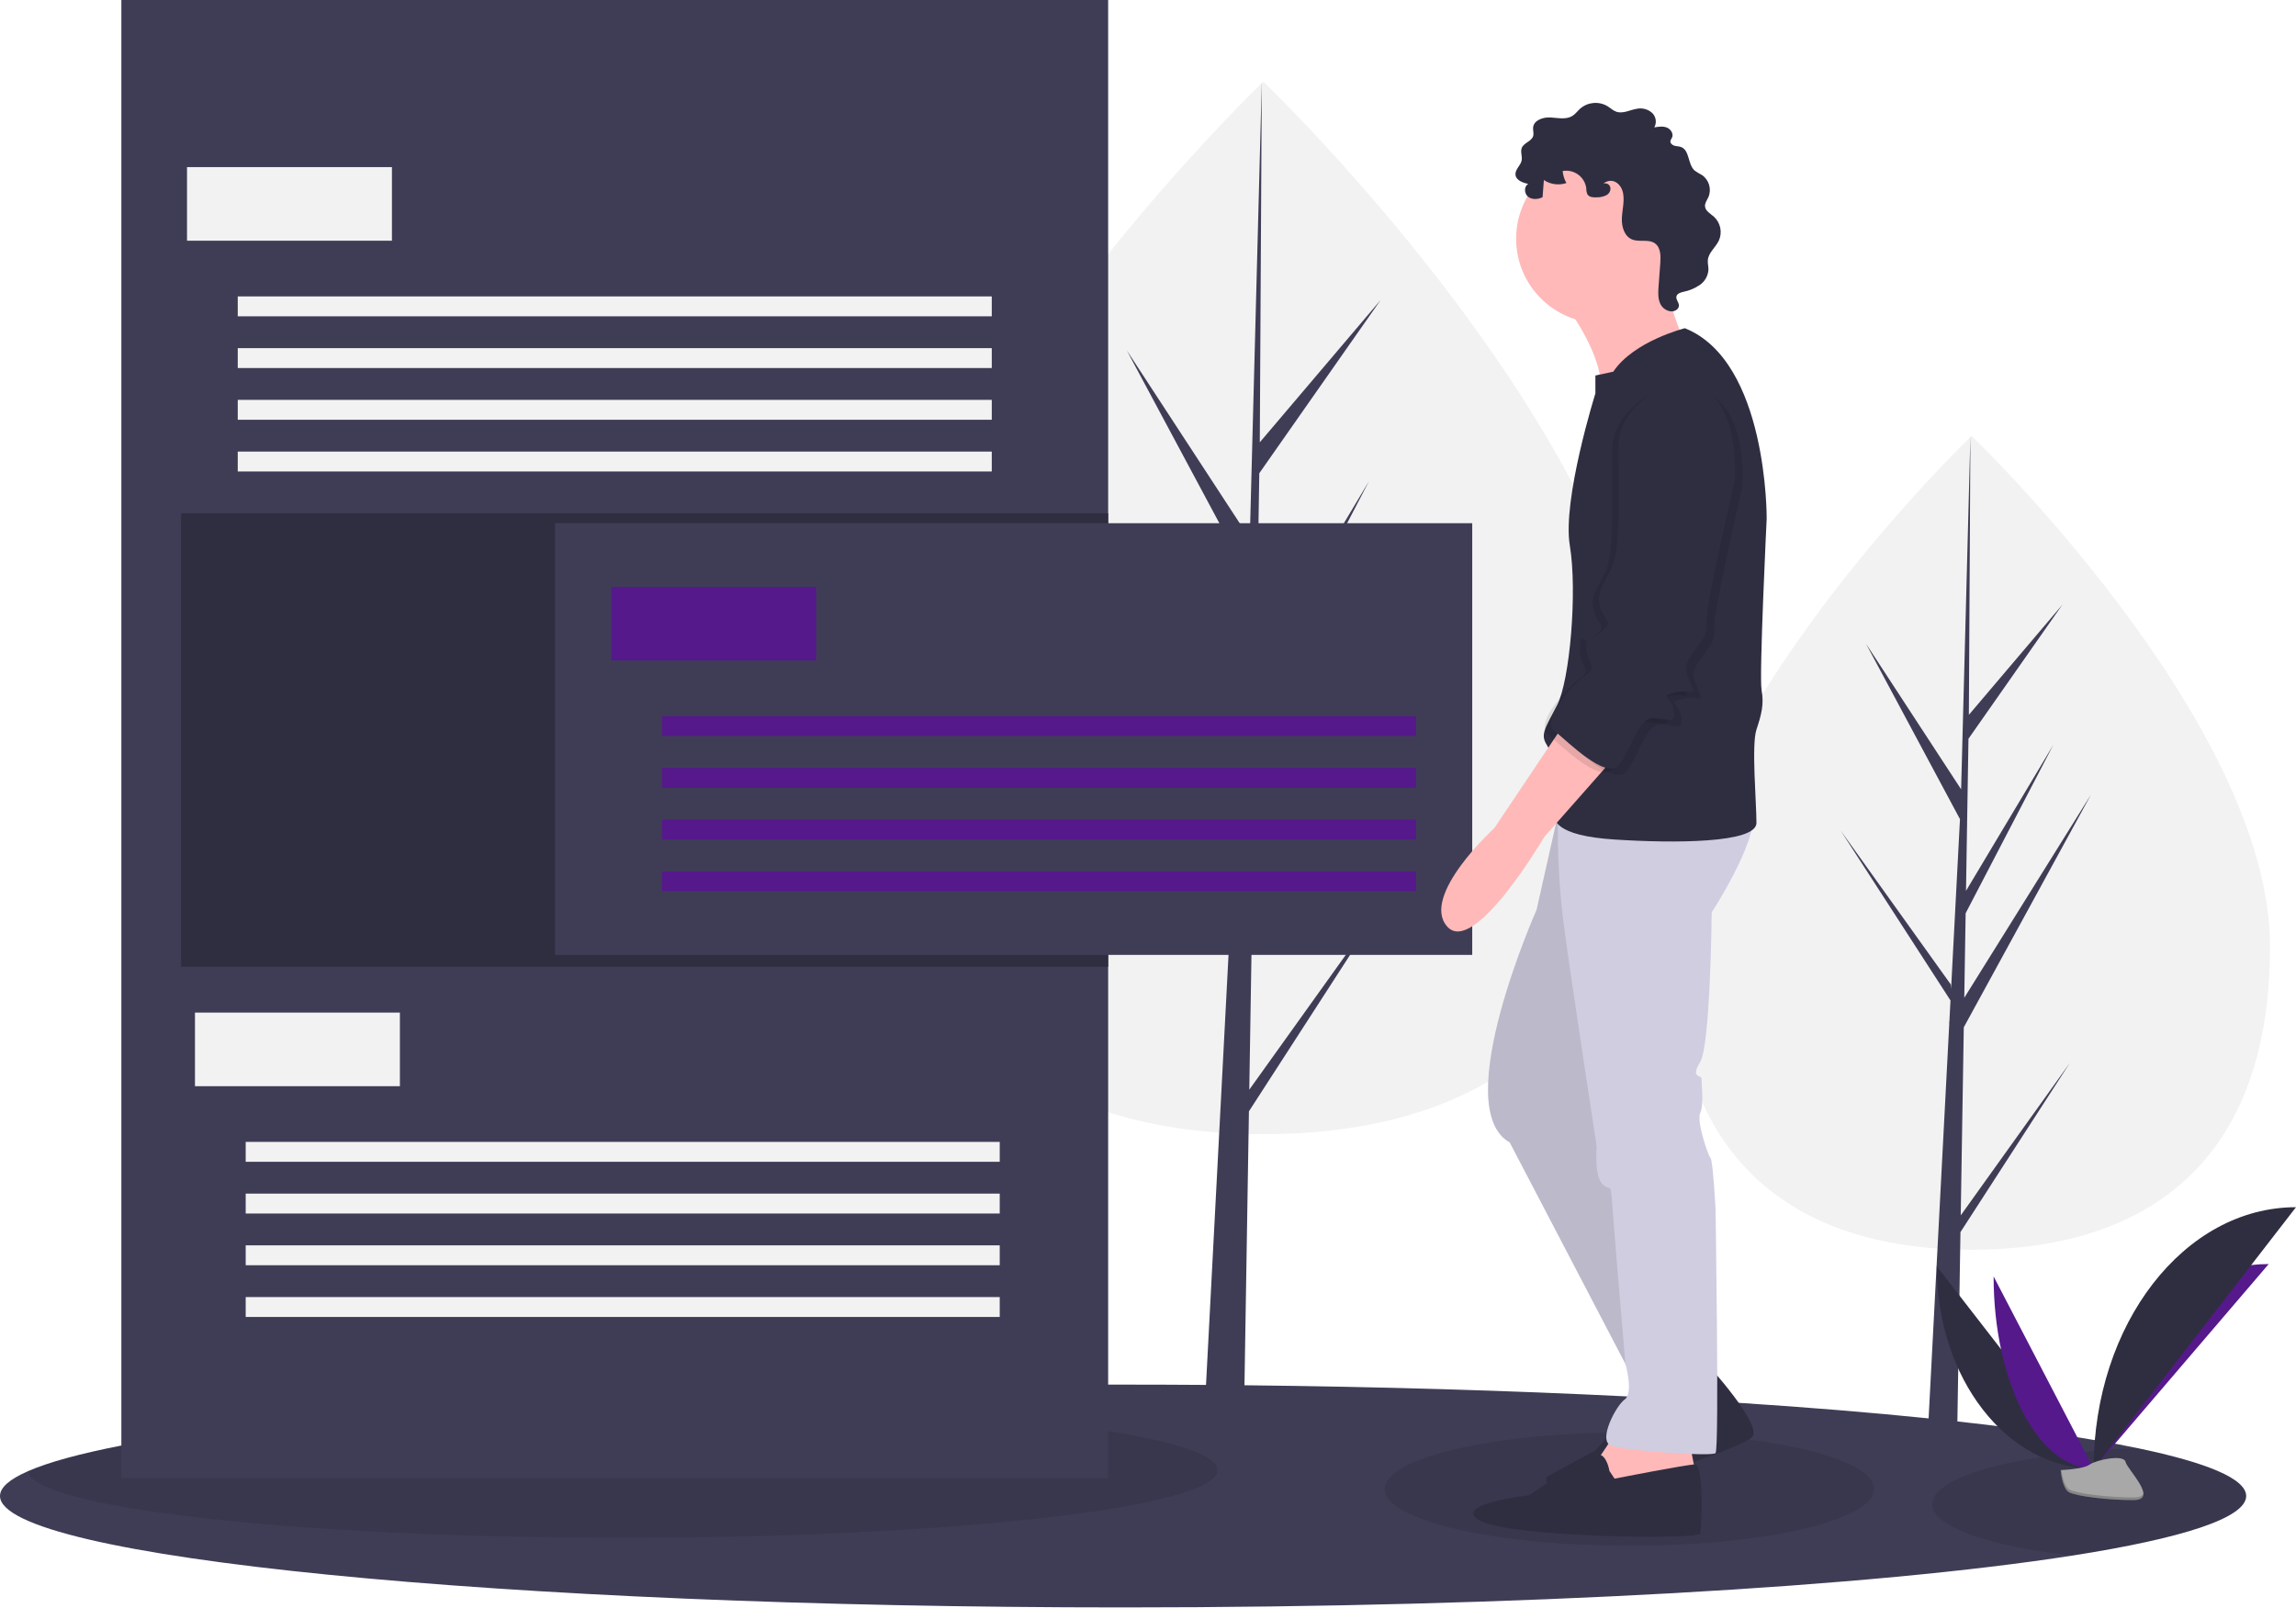
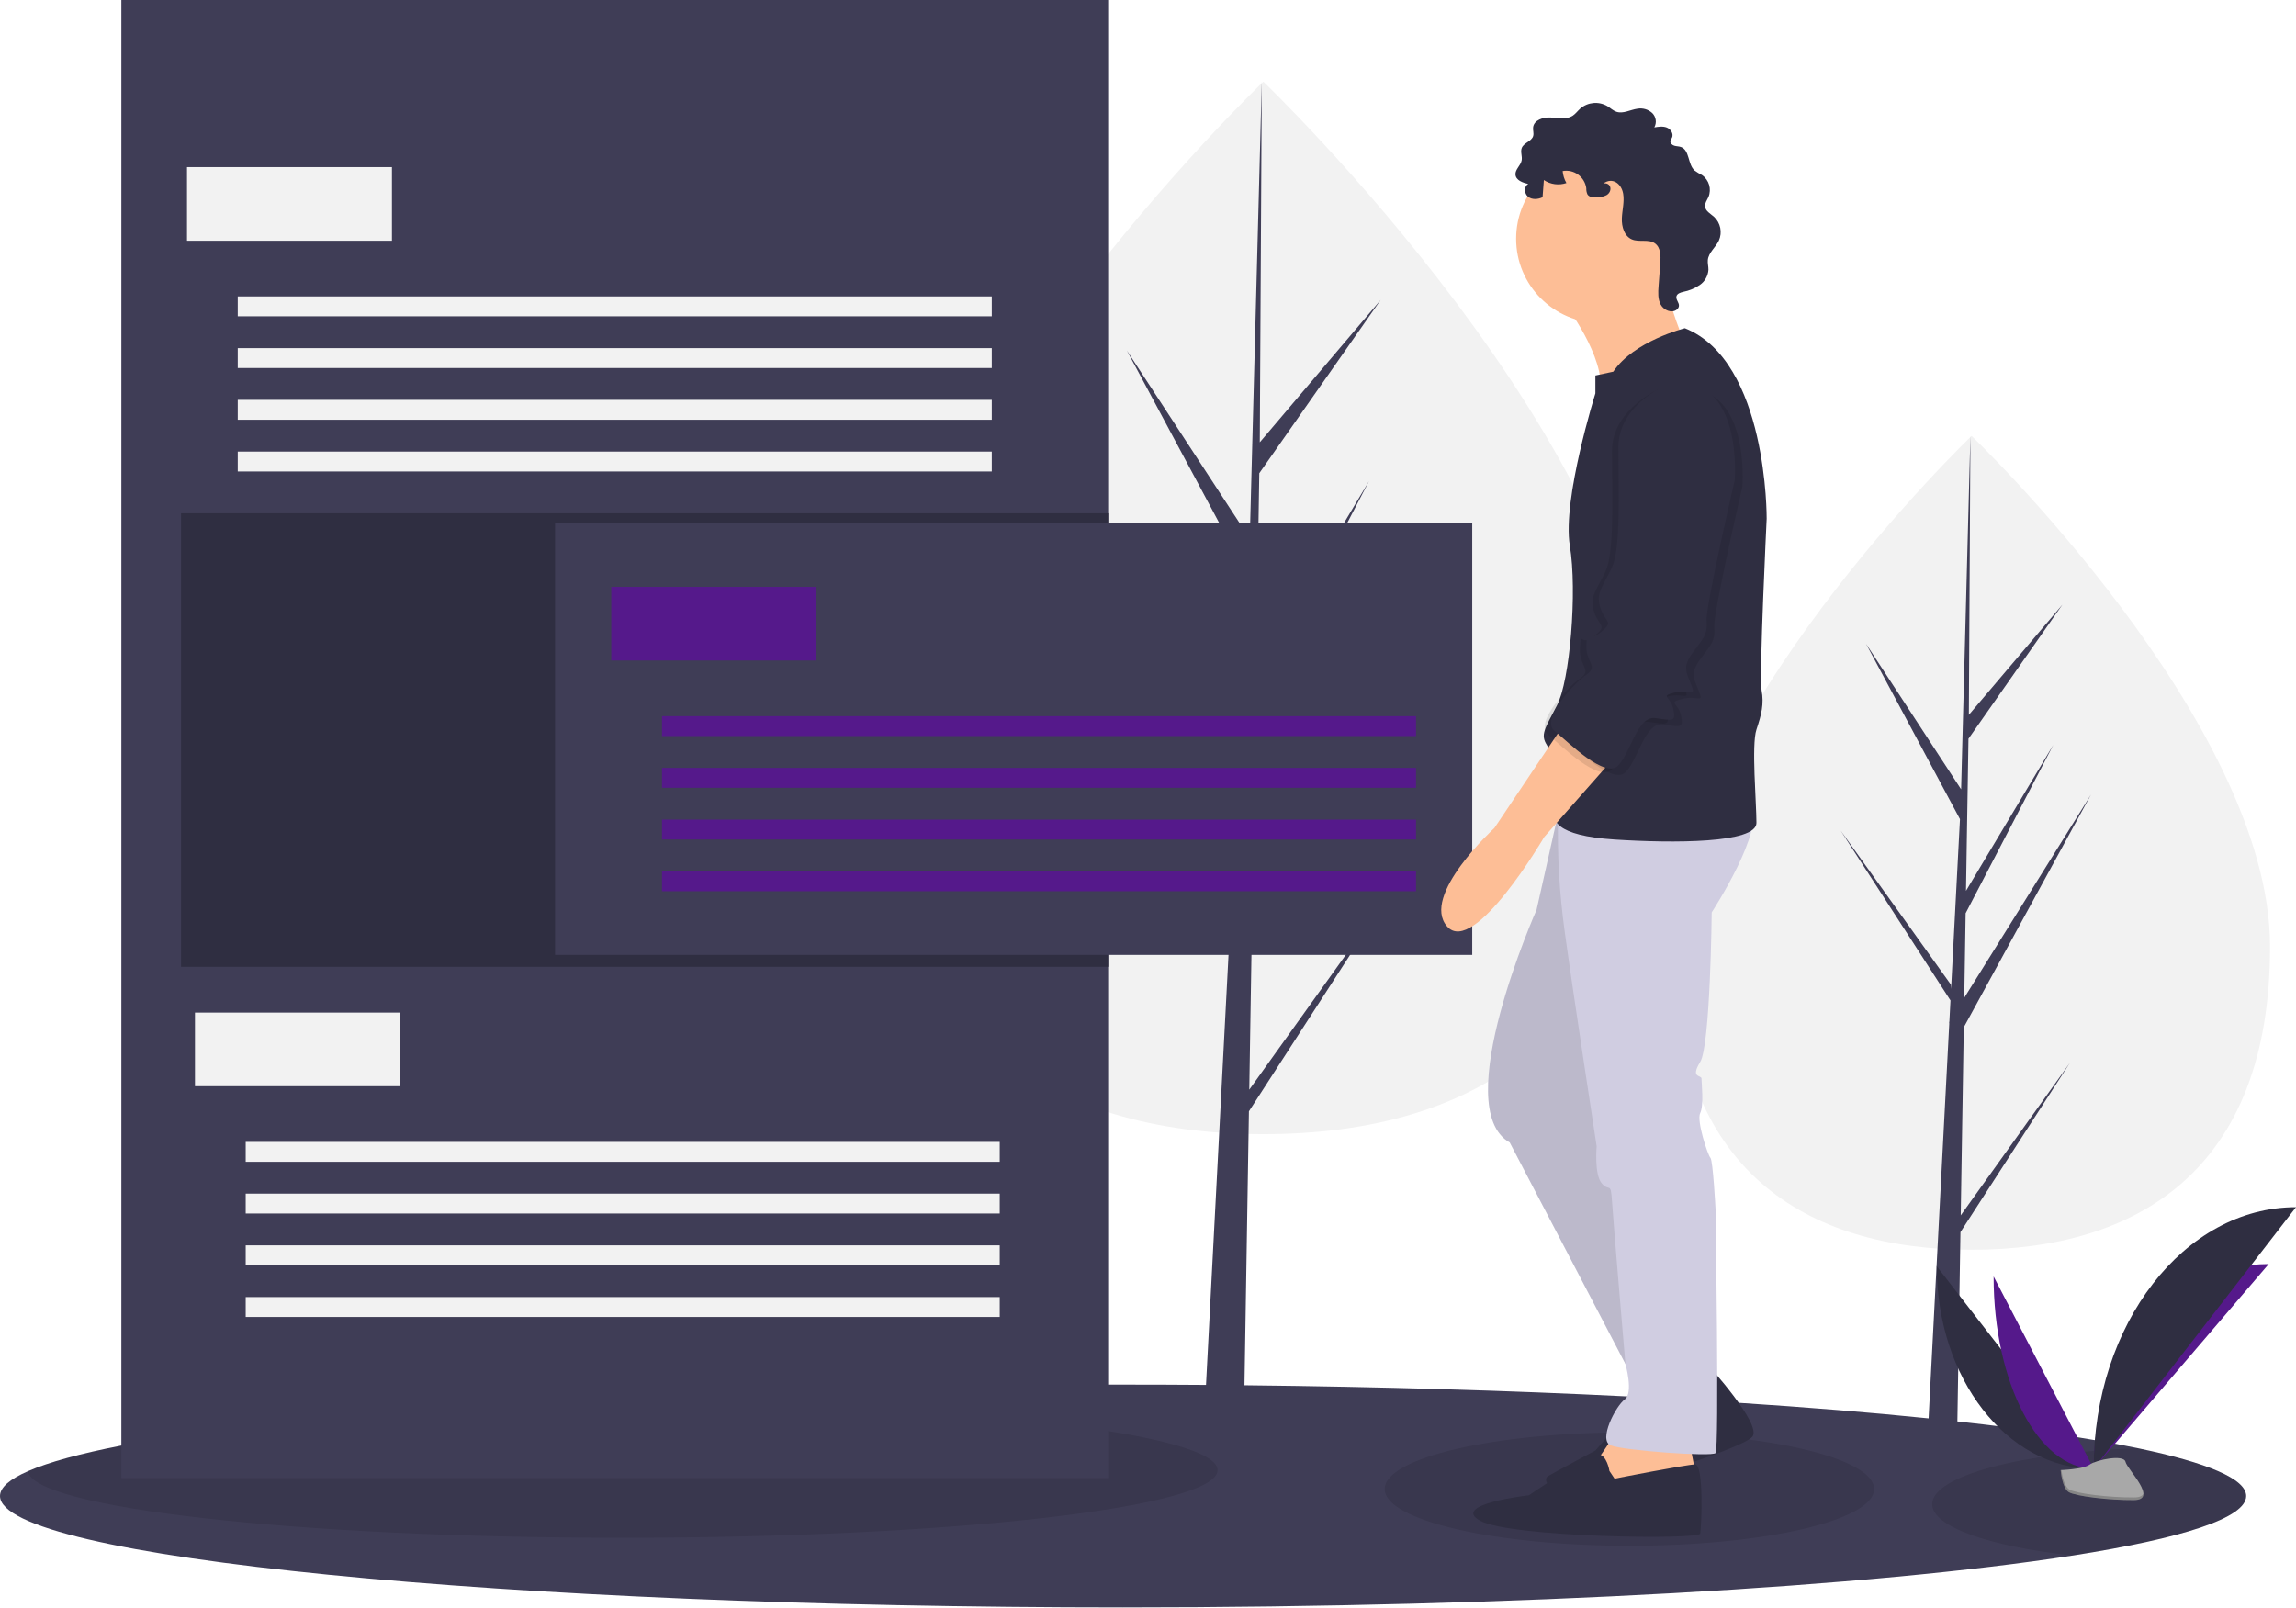
<svg xmlns="http://www.w3.org/2000/svg" id="b4ce20e6-8fe7-43d5-87f7-68602c562594" width="1061" height="742.855" data-name="Layer 1" viewBox="0 0 1061 742.855">
  <path fill="#f2f2f2" d="M1118.5,516.014c0,103.859-61.742,140.122-137.905,140.122S842.689,619.873,842.689,516.014,980.595,280.031,980.595,280.031,1118.5,412.156,1118.5,516.014Z" transform="translate(-69.5 -78.57247)" />
  <polygon fill="#3f3d56" points="906.071 561.677 907.483 474.756 966.262 367.224 907.705 461.121 908.34 422.038 948.85 344.239 908.508 411.696 908.508 411.696 909.649 341.403 953.029 279.466 909.829 330.35 910.543 201.459 906.059 372.087 906.427 365.048 862.323 297.54 905.72 378.561 901.61 457.065 901.488 454.981 850.644 383.939 901.334 462.343 900.82 472.16 900.728 472.308 900.77 473.114 890.344 672.287 904.274 672.287 905.945 569.41 956.511 491.199 906.071 561.677" />
  <path fill="#f2f2f2" d="M831.657,421.486c0,134.324-79.853,181.225-178.358,181.225S474.942,555.81,474.942,421.486s178.358-305.205,178.358-305.205S831.657,287.162,831.657,421.486Z" transform="translate(-69.5 -78.57247)" />
  <polygon fill="#3f3d56" points="577.302 503.591 579.128 391.174 655.149 252.098 579.415 373.539 580.236 322.992 632.629 222.372 580.453 309.615 580.453 309.616 581.93 218.704 638.034 138.598 582.162 204.408 583.085 37.709 577.286 258.389 577.763 249.285 520.722 161.975 576.848 266.761 571.533 368.293 571.375 365.598 505.617 273.717 571.176 375.119 570.511 387.817 570.392 388.008 570.446 389.05 556.962 646.647 574.978 646.647 577.14 513.593 642.538 412.44 577.302 503.591" />
  <path fill="#3f3d56" d="M1107.47,769.938c0,10.11-29.38,19.55-80.14,27.5-91.98,14.42-254.15,23.99-438.85,23.99-286.62,0-518.98-23.05-518.98-51.49,0-3.93,4.46-7.78,12.91-11.46,9.53-4.17,24.15-8.14,43.17-11.85,39.21-7.65,97.14-14.19,167.8-19.05,82.02-5.63,181.21-8.98,288.21-9.11q3.435-.015,6.89-.01,19.335,0,38.33.14,8.925.06,17.77.16c63.02.67,122.66,2.46,176.86,5.16,2.42.12,4.83.25,7.23.37.82.04,1.64.09,2.46.13.22.01.44.02.66.04q15.975.84,31.25,1.79,5.01.3,9.93.63c31.87,2.07,61.29,4.48,87.75,7.19q6.78.69,13.3,1.41c33.48,3.67,61.67,7.84,83.39,12.37C1089.51,754.538,1107.47,762.028,1107.47,769.938Z" transform="translate(-69.5 -78.57247)" />
  <ellipse cx="752.963" cy="688.148" opacity=".1" rx="113.082" ry="26.202" />
  <path d="M1107.47,769.938c0,10.11-29.38,19.55-80.14,27.5-38.38-4.19-64.95-13.24-64.95-23.72,0-13.05,41.16-23.87,95.03-25.87C1089.51,754.538,1107.47,762.028,1107.47,769.938Z" opacity=".1" transform="translate(-69.5 -78.57247)" />
  <path d="M632.154,757.986c0,17.266-123.076,31.259-274.891,31.259-150.39,0-272.575-13.726-274.855-30.771,29.19-12.742,106.04-23.683,210.968-30.9,20.502-.552,41.896-.846,63.887-.846C509.078,726.728,632.154,740.72,632.154,757.986Z" opacity=".1" transform="translate(-69.5 -78.57247)" />
  <rect width="456.007" height="683.091" x="56.082" fill="#3f3d56" />
  <rect width="428.426" height="209.616" x="83.663" y="237.197" fill="#2f2e41" />
  <rect width="423.829" height="199.503" x="256.504" y="241.794" fill="#3f3d56" />
  <rect width="94.695" height="34.017" x="282.476" y="271.214" fill="#55198b" />
  <rect width="348.441" height="9.194" x="305.92" y="330.973" fill="#55198b" />
  <rect width="348.441" height="9.194" x="305.92" y="354.876" fill="#55198b" />
  <rect width="348.441" height="9.194" x="305.92" y="378.78" fill="#55198b" />
  <rect width="348.441" height="9.194" x="305.92" y="402.684" fill="#55198b" />
  <rect width="94.695" height="34.017" x="86.421" y="77.227" fill="#f2f2f2" />
  <rect width="348.441" height="9.194" x="109.865" y="136.986" fill="#f2f2f2" />
  <rect width="348.441" height="9.194" x="109.865" y="160.89" fill="#f2f2f2" />
  <rect width="348.441" height="9.194" x="109.865" y="184.793" fill="#f2f2f2" />
  <rect width="348.441" height="9.194" x="109.865" y="208.697" fill="#f2f2f2" />
  <rect width="94.695" height="34.017" x="90.098" y="467.959" fill="#f2f2f2" />
  <rect width="348.441" height="9.194" x="113.542" y="527.718" fill="#f2f2f2" />
  <rect width="348.441" height="9.194" x="113.542" y="551.621" fill="#f2f2f2" />
  <rect width="348.441" height="9.194" x="113.542" y="575.525" fill="#f2f2f2" />
  <rect width="348.441" height="9.194" x="113.542" y="599.429" fill="#f2f2f2" />
-   <path fill="#ffb9b9" d="M792.563,219.031s18.904,24.22,16.541,41.352S848.092,236.753,848.092,236.753s-14.178-29.537-6.498-43.714S792.563,219.031,792.563,219.031Z" transform="translate(-69.5 -78.57247)" />
+   <path fill="#fdbe96" d="M792.563,219.031s18.904,24.22,16.541,41.352S848.092,236.753,848.092,236.753s-14.178-29.537-6.498-43.714S792.563,219.031,792.563,219.031Z" transform="translate(-69.5 -78.57247)" />
  <path fill="#2f2e41" d="M858.725,709.342s24.811,27.174,20.676,33.081-76.796,28.355-85.066,27.174-12.405-7.089-9.452-8.861,21.857-11.815,21.857-11.815l15.95-18.313s11.815-6.498,11.815-10.043S858.725,709.342,858.725,709.342Z" transform="translate(-69.5 -78.57247)" />
-   <path fill="#ffb9b9" d="M816.783,739.469s-9.452,15.359-11.224,15.95,8.861,21.857,8.861,21.857L839.231,769.597l13.587-11.224-2.954-15.359Z" transform="translate(-69.5 -78.57247)" />
+   <path fill="#fdbe96" d="M816.783,739.469s-9.452,15.359-11.224,15.95,8.861,21.857,8.861,21.857L839.231,769.597l13.587-11.224-2.954-15.359Z" transform="translate(-69.5 -78.57247)" />
  <path fill="#d0cde1" d="M791.381,446.464l-11.815,52.576s-40.761,91.564-12.405,107.514l62.027,118.738,33.081-14.768-55.529-121.692,25.402-140.004Z" transform="translate(-69.5 -78.57247)" />
  <path d="M791.381,446.464l-11.815,52.576s-40.761,91.564-12.405,107.514l62.027,118.738,33.081-14.768-55.529-121.692,25.402-140.004Z" opacity=".1" transform="translate(-69.5 -78.57247)" />
  <path fill="#d0cde1" d="M795.516,454.735h-5.994a333.982,333.982,0,0,0,3.04,54.348c4.135,30.128,14.768,99.244,14.768,99.244s-1.181,12.996,2.363,17.131,4.135-1.181,4.726,8.27,6.203,75.167,6.203,75.167,3.84,13.443-.295,16.397-12.405,18.904-6.498,21.267,46.668,5.317,48.44,3.544,0-112.831,0-112.831-1.181-22.448-2.363-23.629-6.498-17.131-4.726-20.676.591-14.178.591-15.95-5.317,0-.591-7.68,5.317-69.116,5.317-69.116,25.402-38.989,17.722-49.031Z" transform="translate(-69.5 -78.57247)" />
-   <circle cx="739.603" cy="110.331" r="38.989" fill="#ffb9b9" />
+   <circle cx="739.603" cy="110.331" r="38.989" fill="#fdbe96" />
  <path fill="#2f2e41" d="M848.092,230.255s-23.629,5.907-33.081,20.085l-8.27,1.772v8.27s-15.359,49.031-11.815,70.298,0,62.618-5.907,73.842-7.68,13.587-4.726,18.313,7.089,20.676,4.135,27.765,0,14.178,27.174,15.95,65.572,1.772,65.572-7.68-2.363-36.035,0-43.124,3.544-11.815,2.363-18.313,2.363-79.159,2.363-79.159S886.49,245.614,848.092,230.255Z" transform="translate(-69.5 -78.57247)" />
-   <path fill="#ffb9b9" d="M792.563,412.792l-32.49,48.44s-34.263,31.309-21.857,45.487S783.111,465.368,783.111,465.368l35.444-40.17Z" transform="translate(-69.5 -78.57247)" />
+   <path fill="#fdbe96" d="M792.563,412.792l-32.49,48.44s-34.263,31.309-21.857,45.487S783.111,465.368,783.111,465.368l35.444-40.17Z" transform="translate(-69.5 -78.57247)" />
  <path fill="#2f2e41" d="M813.239,758.373s-1.181-7.68-5.317-7.68S776.022,769.597,776.022,769.597s-36.626,4.135-22.448,11.815,101.016,8.861,101.607,5.907,1.772-32.081-2.363-31.99-37.216,6.589-37.216,6.589Z" transform="translate(-69.5 -78.57247)" />
  <path fill="#2f2e41" d="M811.877,168.761a9.779,9.779,0,0,1-4.456,1.007c-1.593.091-3.496-.008-4.343-1.36a6.221,6.221,0,0,1-.542-2.837,9.346,9.346,0,0,0-10.922-7.96,13.445,13.445,0,0,0,1.741,5.543,11.855,11.855,0,0,1-10.422-1.387l-.6,7.957c-2.119,1.013-4.834,1.224-6.682-.226s-1.996-4.851.094-5.923c-2.582-.538-5.74-1.695-5.93-4.326-.173-2.4,2.375-4.157,2.844-6.518.383-1.925-.673-4.018.074-5.833.981-2.385,4.544-2.997,5.258-5.474.364-1.262-.16-2.611-.035-3.919.327-3.423,4.63-4.844,8.063-4.649s7.18,1.106,10.096-.715c1.414-.883,2.402-2.297,3.644-3.408a10.823,10.823,0,0,1,12.568-1.093c1.381.859,2.585,2.048,4.125,2.57,3.151,1.068,6.438-.953,9.733-1.418a8.086,8.086,0,0,1,6.779,1.964,5.549,5.549,0,0,1,1.01,6.686c1.933-.326,3.981-.642,5.802.082s3.213,2.905,2.371,4.675a6.056,6.056,0,0,0-.735,1.501c-.171,1.03.821,1.91,1.822,2.205s2.088.24,3.068.599c4.049,1.482,3.078,7.955,6.265,10.86a25.416,25.416,0,0,0,3.455,2.113,8.406,8.406,0,0,1,2.964,10.156c-.639,1.415-1.709,2.765-1.58,4.311.181,2.17,2.505,3.358,4.137,4.799a9.625,9.625,0,0,1,2.24,11.05c-1.5,3.128-4.747,5.499-5.077,8.953-.143,1.501.308,3.0.282,4.507a9.287,9.287,0,0,1-3.992,7.012,20.765,20.765,0,0,1-7.663,3.189c-1.288.308-2.824.791-3.136,2.078-.37,1.526,1.333,2.914,1.157,4.474a2.595,2.595,0,0,1-1.042,1.686c-2.304,1.802-5.951.257-7.361-2.307s-1.229-5.671-1.011-8.588l.795-10.608c.247-3.301.224-7.22-2.467-9.148-2.975-2.131-7.307-.406-10.671-1.846-3.505-1.501-4.763-5.892-4.621-9.702s1.233-7.627.605-11.388c-.778-4.661-4.924-7.794-9.111-4.773C814.149,162.829,814.785,167.052,811.877,168.761Z" transform="translate(-69.5 -78.57247)" />
  <path d="M844.548,258.61S820.918,268.062,820.918,288.147s1.181,46.668-2.954,55.529-7.68,11.815-5.317,18.904,6.498,5.907,0,11.224-5.907-3.544-6.498,5.317,5.907,10.043,0,14.178-21.267,20.676-14.768,25.992,23.629,22.448,29.537,15.95,8.861-23.039,17.131-21.857,9.452,1.772,8.27-4.135-6.498-5.907.591-7.68,10.043,2.363,7.68-3.544-4.135-8.27.591-14.768,7.089-8.27,6.498-14.768,12.996-64.981,12.996-64.981S878.81,253.884,844.548,258.61Z" opacity=".1" transform="translate(-69.5 -78.57247)" />
  <path d="M838.049,257.429S814.42,266.881,814.42,286.966s1.181,46.668-2.954,55.529-7.68,11.815-5.317,18.904,6.498,5.907,0,11.224-5.907-3.544-6.498,5.317,5.907,10.043,0,14.178-21.267,20.676-14.768,25.992,23.629,22.448,29.537,15.95,8.861-23.039,17.131-21.857,9.452,1.772,8.27-4.135-6.498-5.907.591-7.68,10.043,2.363,7.68-3.544-4.135-8.27.591-14.768,7.089-8.27,6.498-14.768,12.996-64.981,12.996-64.981S872.312,252.703,838.049,257.429Z" opacity=".1" transform="translate(-69.5 -78.57247)" />
  <path fill="#2f2e41" d="M841.003,255.657s-23.629,9.452-23.629,29.537,1.181,46.668-2.954,55.529-7.68,11.815-5.317,18.904,6.498,5.907,0,11.224-5.907-3.544-6.498,5.317,5.907,10.043,0,14.178-21.267,20.676-14.768,25.992,23.629,22.448,29.537,15.95,8.861-23.039,17.131-21.857,9.452,1.772,8.27-4.135-6.498-5.907.591-7.68,10.043,2.363,7.68-3.544-4.135-8.27.591-14.768,7.089-8.27,6.498-14.768,12.996-64.981,12.996-64.981S875.266,250.931,841.003,255.657Z" transform="translate(-69.5 -78.57247)" />
  <path fill="#2f2e41" d="M964.5,663.787c0,51.684,32.424,93.506,72.494,93.506" transform="translate(-69.5 -78.57247)" />
  <path fill="#55198b" d="M1036.994,757.293c0-52.265,36.183-94.557,80.899-94.557" transform="translate(-69.5 -78.57247)" />
  <path fill="#55198b" d="M990.766,668.472c0,49.094,20.676,88.821,46.228,88.821" transform="translate(-69.5 -78.57247)" />
  <path fill="#2f2e41" d="M1036.994,757.293c0-66.783,41.822-120.823,93.506-120.823" transform="translate(-69.5 -78.57247)" />
  <path fill="#a8a8a8" d="M1021.743,757.952s10.281-.317,13.379-2.523,15.814-4.841,16.583-1.302,15.45,17.599,3.843,17.692-26.969-1.808-30.062-3.692S1021.743,757.952,1021.743,757.952Z" transform="translate(-69.5 -78.57247)" />
  <path d="M1055.755,770.588c-11.607.094-26.969-1.808-30.062-3.692-2.355-1.435-3.293-6.582-3.607-8.957-.217.009-.343.013-.343.013s.651,8.292,3.744,10.175,18.455,3.785,30.062,3.692c3.35-.027,4.508-1.219,4.444-2.985C1059.527,769.902,1058.249,770.568,1055.755,770.588Z" opacity=".2" transform="translate(-69.5 -78.57247)" />
</svg>
